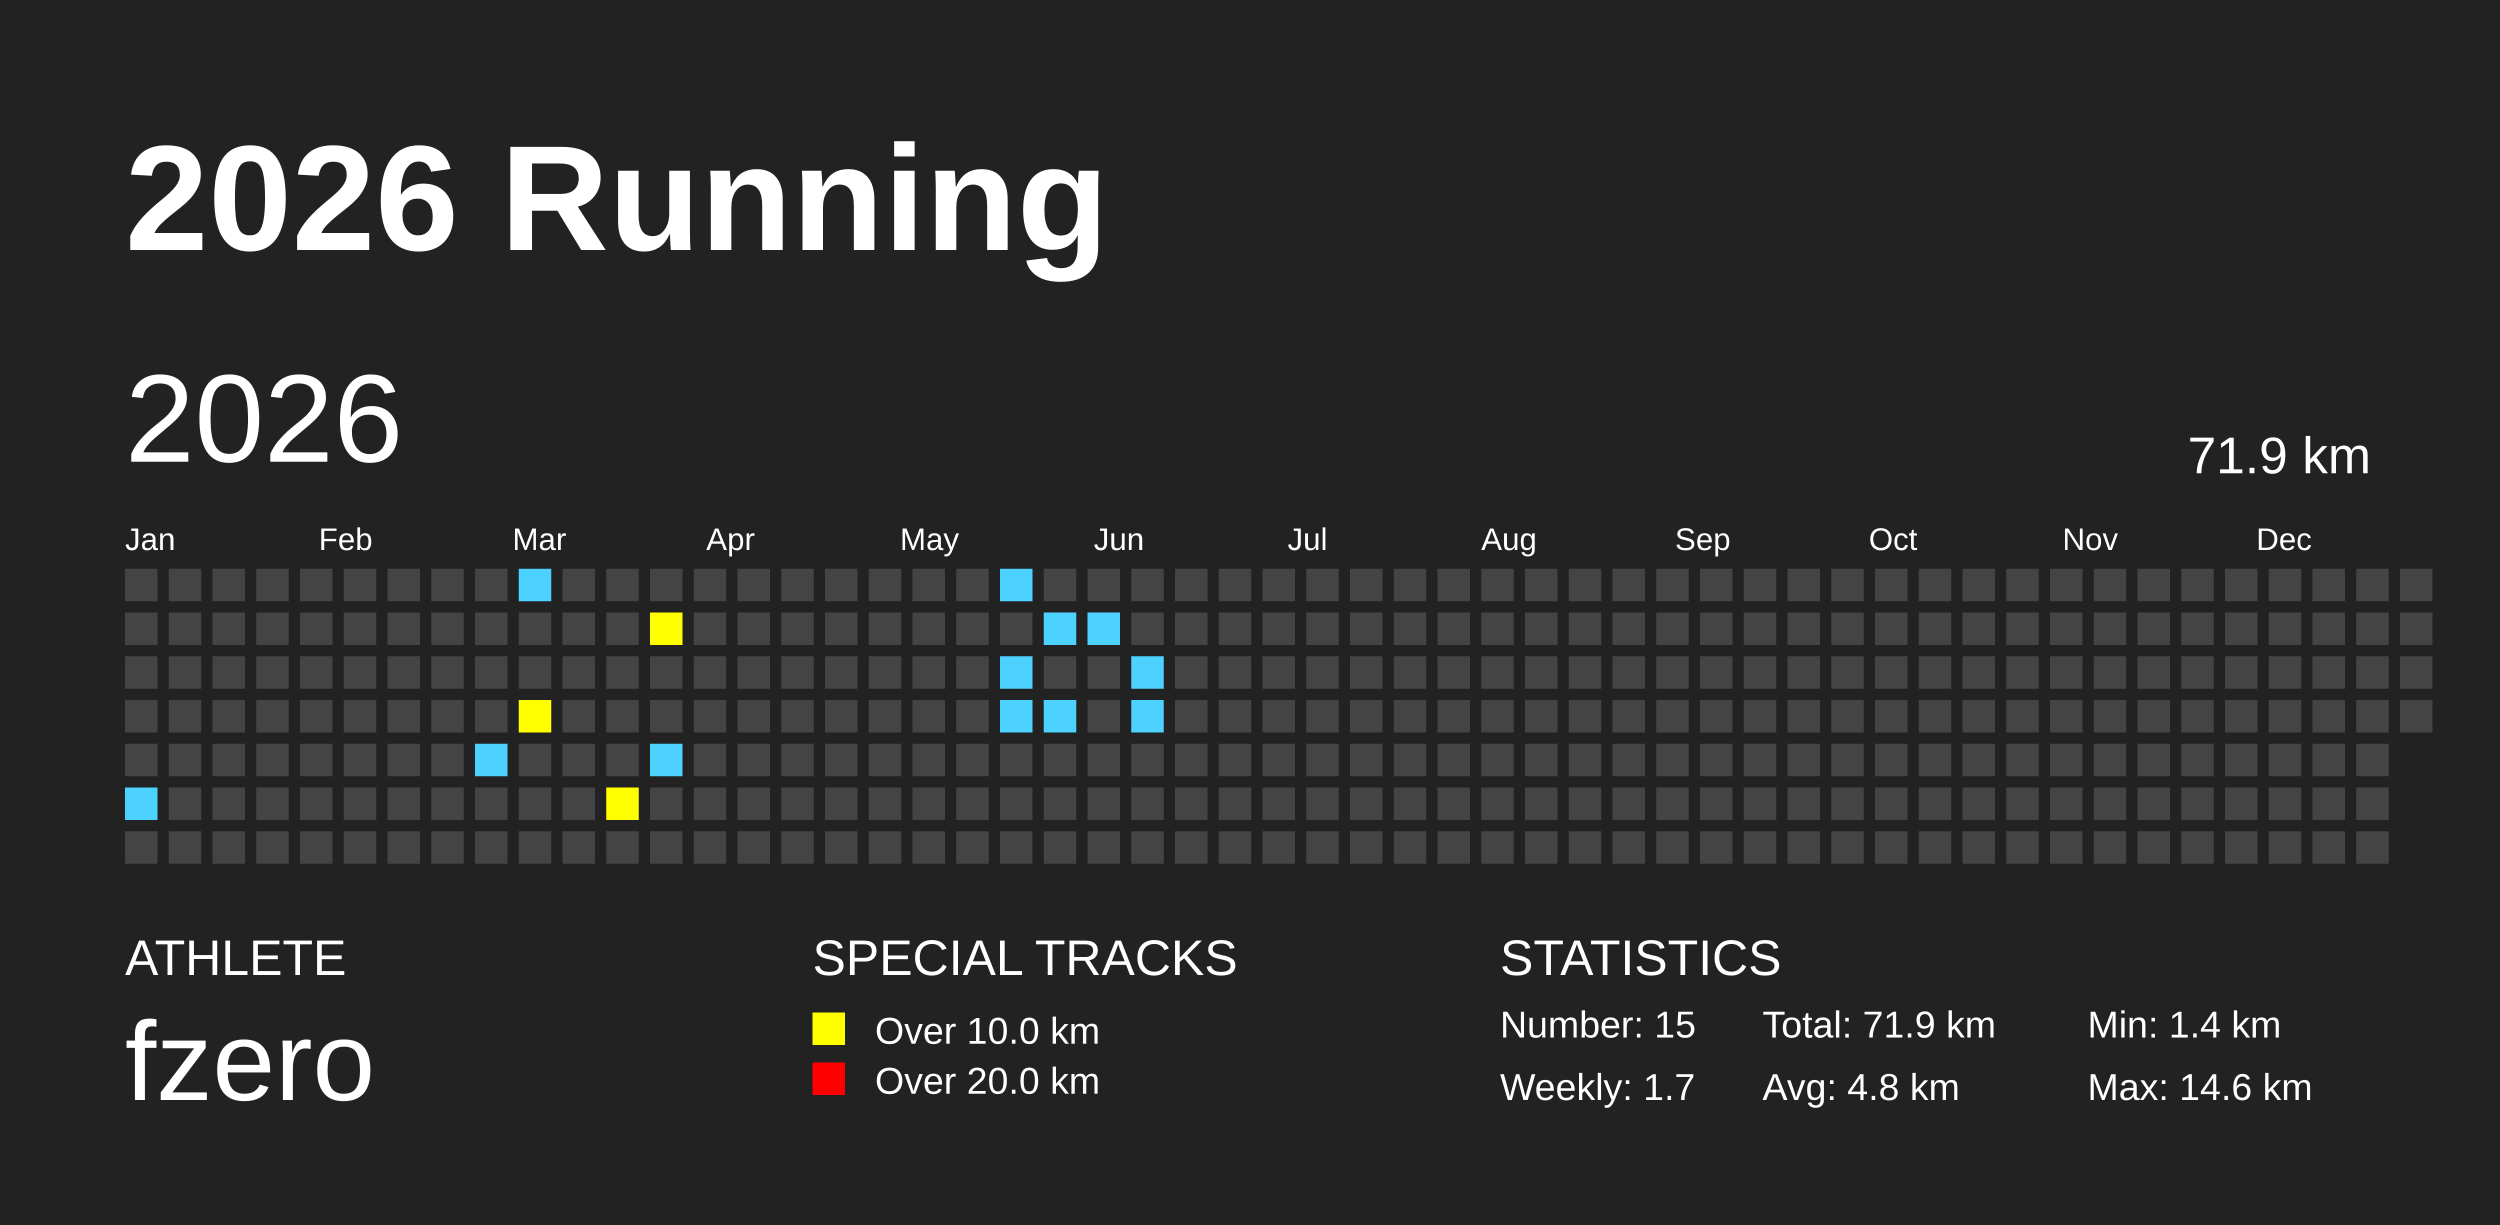
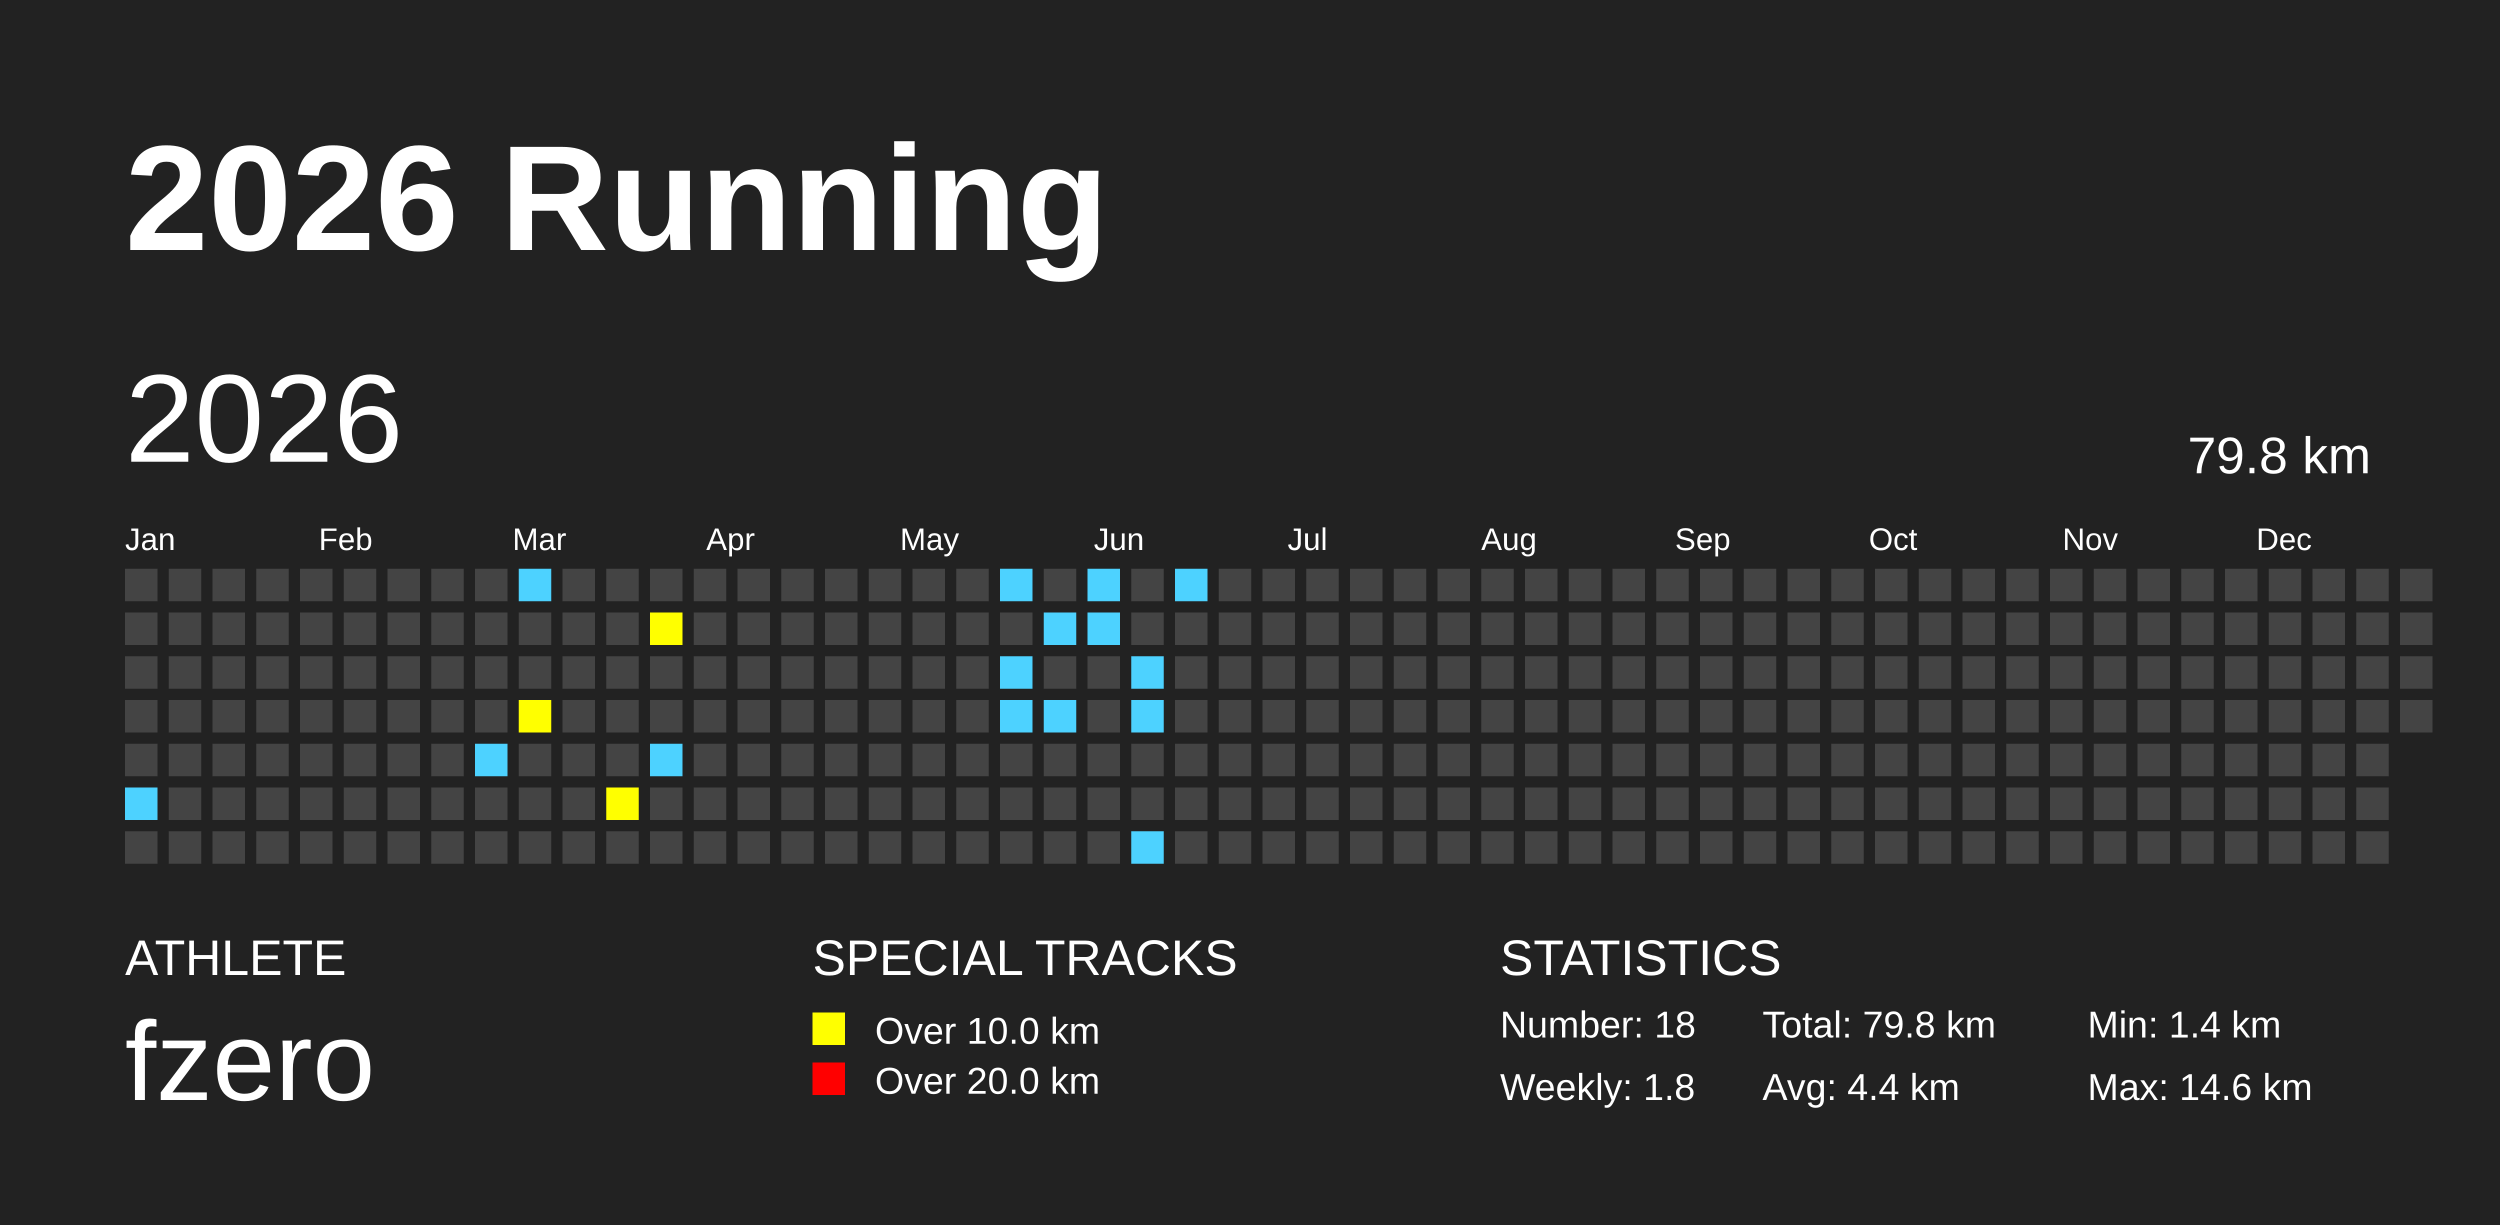
<svg xmlns="http://www.w3.org/2000/svg" baseProfile="full" height="98mm" version="1.1" viewBox="0,0,200,98" width="200mm">
  <defs />
  <rect fill="#222222" height="98" width="200" x="0" y="0" />
  <text fill="#FFFFFF" style="font-size:12px; font-family:Arial; font-weight:bold;" x="10" y="20">2026 Running</text>
  <text fill="#FFFFFF" style="font-size:4px; font-family:Arial" x="10" y="78">ATHLETE</text>
  <text fill="#FFFFFF" style="font-size:9px; font-family:Arial" x="10" y="88">fzero</text>
  <text fill="#FFFFFF" style="font-size:4px; font-family:Arial" x="65" y="78">SPECIAL TRACKS</text>
  <rect fill="yellow" height="2.6" width="2.6" x="65" y="81" />
  <text fill="#FFFFFF" style="font-size:3px; font-family:Arial" x="70" y="83.5">Over 10.0 km</text>
  <rect fill="red" height="2.6" width="2.6" x="65" y="85" />
  <text fill="#FFFFFF" style="font-size:3px; font-family:Arial" x="70" y="87.5">Over 20.0 km</text>
  <text fill="#FFFFFF" style="font-size:4px; font-family:Arial" x="120" y="78">STATISTICS</text>
-   <text fill="#FFFFFF" style="font-size:3px; font-family:Arial" x="120" y="83">Number: 15</text>
-   <text fill="#FFFFFF" style="font-size:3px; font-family:Arial" x="120" y="88">Weekly: 1.7</text>
-   <text fill="#FFFFFF" style="font-size:3px; font-family:Arial" x="141" y="83">Total: 71.9 km</text>
-   <text fill="#FFFFFF" style="font-size:3px; font-family:Arial" x="141" y="88">Avg: 4.8 km</text>
+   <text fill="#FFFFFF" style="font-size:3px; font-family:Arial" x="120" y="83">Number: 18</text>
+   <text fill="#FFFFFF" style="font-size:3px; font-family:Arial" x="120" y="88">Weekly: 1.8</text>
+   <text fill="#FFFFFF" style="font-size:3px; font-family:Arial" x="141" y="83">Total: 79.8 km</text>
+   <text fill="#FFFFFF" style="font-size:3px; font-family:Arial" x="141" y="88">Avg: 4.4 km</text>
  <text fill="#FFFFFF" style="font-size:3px; font-family:Arial" x="167" y="83">Min: 1.4 km</text>
  <text fill="#FFFFFF" style="font-size:3px; font-family:Arial" x="167" y="88">Max: 14.6 km</text>
  <text dominant-baseline="hanging" fill="#FFFFFF" style="font-size:10.0px; font-family:Arial;" x="10" y="30">2026</text>
-   <text dominant-baseline="hanging" fill="#FFFFFF" style="font-size:4.125px; font-family:Arial;" x="175" y="35">71.9 km</text>
+   <text dominant-baseline="hanging" fill="#FFFFFF" style="font-size:4.125px; font-family:Arial;" x="175" y="35">79.8 km</text>
  <text fill="#FFFFFF" style="font-size:2.5px; font-family:Arial" x="10.0" y="44">Jan</text>
  <text fill="#FFFFFF" style="font-size:2.5px; font-family:Arial" x="25.5" y="44">Feb</text>
  <text fill="#FFFFFF" style="font-size:2.5px; font-family:Arial" x="41.0" y="44">Mar</text>
  <text fill="#FFFFFF" style="font-size:2.5px; font-family:Arial" x="56.5" y="44">Apr</text>
  <text fill="#FFFFFF" style="font-size:2.5px; font-family:Arial" x="72.0" y="44">May</text>
  <text fill="#FFFFFF" style="font-size:2.5px; font-family:Arial" x="87.5" y="44">Jun</text>
  <text fill="#FFFFFF" style="font-size:2.5px; font-family:Arial" x="103.0" y="44">Jul</text>
  <text fill="#FFFFFF" style="font-size:2.5px; font-family:Arial" x="118.5" y="44">Aug</text>
  <text fill="#FFFFFF" style="font-size:2.5px; font-family:Arial" x="134.0" y="44">Sep</text>
  <text fill="#FFFFFF" style="font-size:2.5px; font-family:Arial" x="149.5" y="44">Oct</text>
  <text fill="#FFFFFF" style="font-size:2.5px; font-family:Arial" x="165.0" y="44">Nov</text>
  <text fill="#FFFFFF" style="font-size:2.5px; font-family:Arial" x="180.5" y="44">Dec</text>
  <rect fill="#444444" height="2.6" width="2.6" x="10.0" y="45.5" />
  <rect fill="#444444" height="2.6" width="2.6" x="10.0" y="49.0" />
  <rect fill="#444444" height="2.6" width="2.6" x="10.0" y="52.5" />
  <rect fill="#444444" height="2.6" width="2.6" x="10.0" y="56.0" />
  <rect fill="#444444" height="2.6" width="2.6" x="10.0" y="59.5" />
  <rect fill="#4DD2FF" height="2.6" width="2.6" x="10.0" y="63.0" />
  <rect fill="#444444" height="2.6" width="2.6" x="10.0" y="66.5" />
  <rect fill="#444444" height="2.6" width="2.6" x="13.5" y="45.5" />
  <rect fill="#444444" height="2.6" width="2.6" x="13.5" y="49.0" />
  <rect fill="#444444" height="2.6" width="2.6" x="13.5" y="52.5" />
  <rect fill="#444444" height="2.6" width="2.6" x="13.5" y="56.0" />
  <rect fill="#444444" height="2.6" width="2.6" x="13.5" y="59.5" />
  <rect fill="#444444" height="2.6" width="2.6" x="13.5" y="63.0" />
  <rect fill="#444444" height="2.6" width="2.6" x="13.5" y="66.5" />
  <rect fill="#444444" height="2.6" width="2.6" x="17.0" y="45.5" />
  <rect fill="#444444" height="2.6" width="2.6" x="17.0" y="49.0" />
  <rect fill="#444444" height="2.6" width="2.6" x="17.0" y="52.5" />
  <rect fill="#444444" height="2.6" width="2.6" x="17.0" y="56.0" />
  <rect fill="#444444" height="2.6" width="2.6" x="17.0" y="59.5" />
  <rect fill="#444444" height="2.6" width="2.6" x="17.0" y="63.0" />
  <rect fill="#444444" height="2.6" width="2.6" x="17.0" y="66.5" />
  <rect fill="#444444" height="2.6" width="2.6" x="20.5" y="45.5" />
  <rect fill="#444444" height="2.6" width="2.6" x="20.5" y="49.0" />
  <rect fill="#444444" height="2.6" width="2.6" x="20.5" y="52.5" />
  <rect fill="#444444" height="2.6" width="2.6" x="20.5" y="56.0" />
  <rect fill="#444444" height="2.6" width="2.6" x="20.5" y="59.5" />
  <rect fill="#444444" height="2.6" width="2.6" x="20.5" y="63.0" />
  <rect fill="#444444" height="2.6" width="2.6" x="20.5" y="66.5" />
  <rect fill="#444444" height="2.6" width="2.6" x="24.0" y="45.5" />
  <rect fill="#444444" height="2.6" width="2.6" x="24.0" y="49.0" />
  <rect fill="#444444" height="2.6" width="2.6" x="24.0" y="52.5" />
  <rect fill="#444444" height="2.6" width="2.6" x="24.0" y="56.0" />
  <rect fill="#444444" height="2.6" width="2.6" x="24.0" y="59.5" />
  <rect fill="#444444" height="2.6" width="2.6" x="24.0" y="63.0" />
  <rect fill="#444444" height="2.6" width="2.6" x="24.0" y="66.5" />
  <rect fill="#444444" height="2.6" width="2.6" x="27.5" y="45.5" />
  <rect fill="#444444" height="2.6" width="2.6" x="27.5" y="49.0" />
  <rect fill="#444444" height="2.6" width="2.6" x="27.5" y="52.5" />
  <rect fill="#444444" height="2.6" width="2.6" x="27.5" y="56.0" />
  <rect fill="#444444" height="2.6" width="2.6" x="27.5" y="59.5" />
  <rect fill="#444444" height="2.6" width="2.6" x="27.5" y="63.0" />
  <rect fill="#444444" height="2.6" width="2.6" x="27.5" y="66.5" />
  <rect fill="#444444" height="2.6" width="2.6" x="31.0" y="45.5" />
  <rect fill="#444444" height="2.6" width="2.6" x="31.0" y="49.0" />
  <rect fill="#444444" height="2.6" width="2.6" x="31.0" y="52.5" />
  <rect fill="#444444" height="2.6" width="2.6" x="31.0" y="56.0" />
  <rect fill="#444444" height="2.6" width="2.6" x="31.0" y="59.5" />
  <rect fill="#444444" height="2.6" width="2.6" x="31.0" y="63.0" />
  <rect fill="#444444" height="2.6" width="2.6" x="31.0" y="66.5" />
  <rect fill="#444444" height="2.6" width="2.6" x="34.5" y="45.5" />
  <rect fill="#444444" height="2.6" width="2.6" x="34.5" y="49.0" />
  <rect fill="#444444" height="2.6" width="2.6" x="34.5" y="52.5" />
  <rect fill="#444444" height="2.6" width="2.6" x="34.5" y="56.0" />
  <rect fill="#444444" height="2.6" width="2.6" x="34.5" y="59.5" />
  <rect fill="#444444" height="2.6" width="2.6" x="34.5" y="63.0" />
  <rect fill="#444444" height="2.6" width="2.6" x="34.5" y="66.5" />
  <rect fill="#444444" height="2.6" width="2.6" x="38.0" y="45.5" />
  <rect fill="#444444" height="2.6" width="2.6" x="38.0" y="49.0" />
  <rect fill="#444444" height="2.6" width="2.6" x="38.0" y="52.5" />
  <rect fill="#444444" height="2.6" width="2.6" x="38.0" y="56.0" />
  <rect fill="#4DD2FF" height="2.6" width="2.6" x="38.0" y="59.5" />
  <rect fill="#444444" height="2.6" width="2.6" x="38.0" y="63.0" />
  <rect fill="#444444" height="2.6" width="2.6" x="38.0" y="66.5" />
  <rect fill="#4DD2FF" height="2.6" width="2.6" x="41.5" y="45.5" />
  <rect fill="#444444" height="2.6" width="2.6" x="41.5" y="49.0" />
  <rect fill="#444444" height="2.6" width="2.6" x="41.5" y="52.5" />
  <rect fill="yellow" height="2.6" width="2.6" x="41.5" y="56.0" />
  <rect fill="#444444" height="2.6" width="2.6" x="41.5" y="59.5" />
  <rect fill="#444444" height="2.6" width="2.6" x="41.5" y="63.0" />
  <rect fill="#444444" height="2.6" width="2.6" x="41.5" y="66.5" />
  <rect fill="#444444" height="2.6" width="2.6" x="45.0" y="45.5" />
  <rect fill="#444444" height="2.6" width="2.6" x="45.0" y="49.0" />
  <rect fill="#444444" height="2.6" width="2.6" x="45.0" y="52.5" />
  <rect fill="#444444" height="2.6" width="2.6" x="45.0" y="56.0" />
  <rect fill="#444444" height="2.6" width="2.6" x="45.0" y="59.5" />
  <rect fill="#444444" height="2.6" width="2.6" x="45.0" y="63.0" />
  <rect fill="#444444" height="2.6" width="2.6" x="45.0" y="66.5" />
  <rect fill="#444444" height="2.6" width="2.6" x="48.5" y="45.5" />
  <rect fill="#444444" height="2.6" width="2.6" x="48.5" y="49.0" />
  <rect fill="#444444" height="2.6" width="2.6" x="48.5" y="52.5" />
  <rect fill="#444444" height="2.6" width="2.6" x="48.5" y="56.0" />
  <rect fill="#444444" height="2.6" width="2.6" x="48.5" y="59.5" />
  <rect fill="yellow" height="2.6" width="2.6" x="48.5" y="63.0" />
  <rect fill="#444444" height="2.6" width="2.6" x="48.5" y="66.5" />
  <rect fill="#444444" height="2.6" width="2.6" x="52.0" y="45.5" />
  <rect fill="yellow" height="2.6" width="2.6" x="52.0" y="49.0" />
  <rect fill="#444444" height="2.6" width="2.6" x="52.0" y="52.5" />
  <rect fill="#444444" height="2.6" width="2.6" x="52.0" y="56.0" />
  <rect fill="#4DD2FF" height="2.6" width="2.6" x="52.0" y="59.5" />
  <rect fill="#444444" height="2.6" width="2.6" x="52.0" y="63.0" />
  <rect fill="#444444" height="2.6" width="2.6" x="52.0" y="66.5" />
  <rect fill="#444444" height="2.6" width="2.6" x="55.5" y="45.5" />
  <rect fill="#444444" height="2.6" width="2.6" x="55.5" y="49.0" />
  <rect fill="#444444" height="2.6" width="2.6" x="55.5" y="52.5" />
  <rect fill="#444444" height="2.6" width="2.6" x="55.5" y="56.0" />
  <rect fill="#444444" height="2.6" width="2.6" x="55.5" y="59.5" />
  <rect fill="#444444" height="2.6" width="2.6" x="55.5" y="63.0" />
  <rect fill="#444444" height="2.6" width="2.6" x="55.5" y="66.5" />
  <rect fill="#444444" height="2.6" width="2.6" x="59.0" y="45.5" />
  <rect fill="#444444" height="2.6" width="2.6" x="59.0" y="49.0" />
  <rect fill="#444444" height="2.6" width="2.6" x="59.0" y="52.5" />
  <rect fill="#444444" height="2.6" width="2.6" x="59.0" y="56.0" />
  <rect fill="#444444" height="2.6" width="2.6" x="59.0" y="59.5" />
  <rect fill="#444444" height="2.6" width="2.6" x="59.0" y="63.0" />
  <rect fill="#444444" height="2.6" width="2.6" x="59.0" y="66.5" />
  <rect fill="#444444" height="2.6" width="2.6" x="62.5" y="45.5" />
  <rect fill="#444444" height="2.6" width="2.6" x="62.5" y="49.0" />
  <rect fill="#444444" height="2.6" width="2.6" x="62.5" y="52.5" />
  <rect fill="#444444" height="2.6" width="2.6" x="62.5" y="56.0" />
  <rect fill="#444444" height="2.6" width="2.6" x="62.5" y="59.5" />
  <rect fill="#444444" height="2.6" width="2.6" x="62.5" y="63.0" />
  <rect fill="#444444" height="2.6" width="2.6" x="62.5" y="66.5" />
  <rect fill="#444444" height="2.6" width="2.6" x="66.0" y="45.5" />
  <rect fill="#444444" height="2.6" width="2.6" x="66.0" y="49.0" />
  <rect fill="#444444" height="2.6" width="2.6" x="66.0" y="52.5" />
  <rect fill="#444444" height="2.6" width="2.6" x="66.0" y="56.0" />
  <rect fill="#444444" height="2.6" width="2.6" x="66.0" y="59.5" />
  <rect fill="#444444" height="2.6" width="2.6" x="66.0" y="63.0" />
  <rect fill="#444444" height="2.6" width="2.6" x="66.0" y="66.5" />
  <rect fill="#444444" height="2.6" width="2.6" x="69.5" y="45.5" />
  <rect fill="#444444" height="2.6" width="2.6" x="69.5" y="49.0" />
  <rect fill="#444444" height="2.6" width="2.6" x="69.5" y="52.5" />
  <rect fill="#444444" height="2.6" width="2.6" x="69.5" y="56.0" />
  <rect fill="#444444" height="2.6" width="2.6" x="69.5" y="59.5" />
  <rect fill="#444444" height="2.6" width="2.6" x="69.5" y="63.0" />
  <rect fill="#444444" height="2.6" width="2.6" x="69.5" y="66.5" />
  <rect fill="#444444" height="2.6" width="2.6" x="73.0" y="45.5" />
  <rect fill="#444444" height="2.6" width="2.6" x="73.0" y="49.0" />
  <rect fill="#444444" height="2.6" width="2.6" x="73.0" y="52.5" />
  <rect fill="#444444" height="2.6" width="2.6" x="73.0" y="56.0" />
  <rect fill="#444444" height="2.6" width="2.6" x="73.0" y="59.5" />
  <rect fill="#444444" height="2.6" width="2.6" x="73.0" y="63.0" />
  <rect fill="#444444" height="2.6" width="2.6" x="73.0" y="66.5" />
  <rect fill="#444444" height="2.6" width="2.6" x="76.5" y="45.5" />
  <rect fill="#444444" height="2.6" width="2.6" x="76.5" y="49.0" />
  <rect fill="#444444" height="2.6" width="2.6" x="76.5" y="52.5" />
  <rect fill="#444444" height="2.6" width="2.6" x="76.5" y="56.0" />
  <rect fill="#444444" height="2.6" width="2.6" x="76.5" y="59.5" />
  <rect fill="#444444" height="2.6" width="2.6" x="76.5" y="63.0" />
  <rect fill="#444444" height="2.6" width="2.6" x="76.5" y="66.5" />
  <rect fill="#4DD2FF" height="2.6" width="2.6" x="80.0" y="45.5" />
  <rect fill="#444444" height="2.6" width="2.6" x="80.0" y="49.0" />
  <rect fill="#4DD2FF" height="2.6" width="2.6" x="80.0" y="52.5" />
  <rect fill="#4DD2FF" height="2.6" width="2.6" x="80.0" y="56.0" />
  <rect fill="#444444" height="2.6" width="2.6" x="80.0" y="59.5" />
  <rect fill="#444444" height="2.6" width="2.6" x="80.0" y="63.0" />
  <rect fill="#444444" height="2.6" width="2.6" x="80.0" y="66.5" />
  <rect fill="#444444" height="2.6" width="2.6" x="83.5" y="45.5" />
  <rect fill="#4DD2FF" height="2.6" width="2.6" x="83.5" y="49.0" />
  <rect fill="#444444" height="2.6" width="2.6" x="83.5" y="52.5" />
  <rect fill="#4DD2FF" height="2.6" width="2.6" x="83.5" y="56.0" />
  <rect fill="#444444" height="2.6" width="2.6" x="83.5" y="59.5" />
  <rect fill="#444444" height="2.6" width="2.6" x="83.5" y="63.0" />
  <rect fill="#444444" height="2.6" width="2.6" x="83.5" y="66.5" />
-   <rect fill="#444444" height="2.6" width="2.6" x="87.0" y="45.5" />
+   <rect fill="#4DD2FF" height="2.6" width="2.6" x="87.0" y="45.5" />
  <rect fill="#4DD2FF" height="2.6" width="2.6" x="87.0" y="49.0" />
  <rect fill="#444444" height="2.6" width="2.6" x="87.0" y="52.5" />
  <rect fill="#444444" height="2.6" width="2.6" x="87.0" y="56.0" />
  <rect fill="#444444" height="2.6" width="2.6" x="87.0" y="59.5" />
  <rect fill="#444444" height="2.6" width="2.6" x="87.0" y="63.0" />
  <rect fill="#444444" height="2.6" width="2.6" x="87.0" y="66.5" />
  <rect fill="#444444" height="2.6" width="2.6" x="90.5" y="45.5" />
  <rect fill="#444444" height="2.6" width="2.6" x="90.5" y="49.0" />
  <rect fill="#4DD2FF" height="2.6" width="2.6" x="90.5" y="52.5" />
  <rect fill="#4DD2FF" height="2.6" width="2.6" x="90.5" y="56.0" />
  <rect fill="#444444" height="2.6" width="2.6" x="90.5" y="59.5" />
  <rect fill="#444444" height="2.6" width="2.6" x="90.5" y="63.0" />
-   <rect fill="#444444" height="2.6" width="2.6" x="90.5" y="66.5" />
-   <rect fill="#444444" height="2.6" width="2.6" x="94.0" y="45.5" />
+   <rect fill="#4DD2FF" height="2.6" width="2.6" x="90.5" y="66.5" />
+   <rect fill="#4DD2FF" height="2.6" width="2.6" x="94.0" y="45.5" />
  <rect fill="#444444" height="2.6" width="2.6" x="94.0" y="49.0" />
  <rect fill="#444444" height="2.6" width="2.6" x="94.0" y="52.5" />
  <rect fill="#444444" height="2.6" width="2.6" x="94.0" y="56.0" />
  <rect fill="#444444" height="2.6" width="2.6" x="94.0" y="59.5" />
  <rect fill="#444444" height="2.6" width="2.6" x="94.0" y="63.0" />
  <rect fill="#444444" height="2.6" width="2.6" x="94.0" y="66.5" />
  <rect fill="#444444" height="2.6" width="2.6" x="97.5" y="45.5" />
  <rect fill="#444444" height="2.6" width="2.6" x="97.5" y="49.0" />
  <rect fill="#444444" height="2.6" width="2.6" x="97.5" y="52.5" />
  <rect fill="#444444" height="2.6" width="2.6" x="97.5" y="56.0" />
  <rect fill="#444444" height="2.6" width="2.6" x="97.5" y="59.5" />
  <rect fill="#444444" height="2.6" width="2.6" x="97.5" y="63.0" />
  <rect fill="#444444" height="2.6" width="2.6" x="97.5" y="66.5" />
  <rect fill="#444444" height="2.6" width="2.6" x="101.0" y="45.5" />
  <rect fill="#444444" height="2.6" width="2.6" x="101.0" y="49.0" />
  <rect fill="#444444" height="2.6" width="2.6" x="101.0" y="52.5" />
  <rect fill="#444444" height="2.6" width="2.6" x="101.0" y="56.0" />
  <rect fill="#444444" height="2.6" width="2.6" x="101.0" y="59.5" />
  <rect fill="#444444" height="2.6" width="2.6" x="101.0" y="63.0" />
  <rect fill="#444444" height="2.6" width="2.6" x="101.0" y="66.5" />
  <rect fill="#444444" height="2.6" width="2.6" x="104.5" y="45.5" />
  <rect fill="#444444" height="2.6" width="2.6" x="104.5" y="49.0" />
  <rect fill="#444444" height="2.6" width="2.6" x="104.5" y="52.5" />
  <rect fill="#444444" height="2.6" width="2.6" x="104.5" y="56.0" />
  <rect fill="#444444" height="2.6" width="2.6" x="104.5" y="59.5" />
  <rect fill="#444444" height="2.6" width="2.6" x="104.5" y="63.0" />
  <rect fill="#444444" height="2.6" width="2.6" x="104.5" y="66.5" />
  <rect fill="#444444" height="2.6" width="2.6" x="108.0" y="45.5" />
  <rect fill="#444444" height="2.6" width="2.6" x="108.0" y="49.0" />
  <rect fill="#444444" height="2.6" width="2.6" x="108.0" y="52.5" />
  <rect fill="#444444" height="2.6" width="2.6" x="108.0" y="56.0" />
  <rect fill="#444444" height="2.6" width="2.6" x="108.0" y="59.5" />
  <rect fill="#444444" height="2.6" width="2.6" x="108.0" y="63.0" />
  <rect fill="#444444" height="2.6" width="2.6" x="108.0" y="66.5" />
  <rect fill="#444444" height="2.6" width="2.6" x="111.5" y="45.5" />
  <rect fill="#444444" height="2.6" width="2.6" x="111.5" y="49.0" />
  <rect fill="#444444" height="2.6" width="2.6" x="111.5" y="52.5" />
  <rect fill="#444444" height="2.6" width="2.6" x="111.5" y="56.0" />
  <rect fill="#444444" height="2.6" width="2.6" x="111.5" y="59.5" />
  <rect fill="#444444" height="2.6" width="2.6" x="111.5" y="63.0" />
  <rect fill="#444444" height="2.6" width="2.6" x="111.5" y="66.5" />
  <rect fill="#444444" height="2.6" width="2.6" x="115.0" y="45.5" />
  <rect fill="#444444" height="2.6" width="2.6" x="115.0" y="49.0" />
  <rect fill="#444444" height="2.6" width="2.6" x="115.0" y="52.5" />
  <rect fill="#444444" height="2.6" width="2.6" x="115.0" y="56.0" />
  <rect fill="#444444" height="2.6" width="2.6" x="115.0" y="59.5" />
  <rect fill="#444444" height="2.6" width="2.6" x="115.0" y="63.0" />
  <rect fill="#444444" height="2.6" width="2.6" x="115.0" y="66.5" />
  <rect fill="#444444" height="2.6" width="2.6" x="118.5" y="45.5" />
  <rect fill="#444444" height="2.6" width="2.6" x="118.5" y="49.0" />
  <rect fill="#444444" height="2.6" width="2.6" x="118.5" y="52.5" />
  <rect fill="#444444" height="2.6" width="2.6" x="118.5" y="56.0" />
  <rect fill="#444444" height="2.6" width="2.6" x="118.5" y="59.5" />
  <rect fill="#444444" height="2.6" width="2.6" x="118.5" y="63.0" />
  <rect fill="#444444" height="2.6" width="2.6" x="118.5" y="66.5" />
  <rect fill="#444444" height="2.6" width="2.6" x="122.0" y="45.5" />
  <rect fill="#444444" height="2.6" width="2.6" x="122.0" y="49.0" />
  <rect fill="#444444" height="2.6" width="2.6" x="122.0" y="52.5" />
  <rect fill="#444444" height="2.6" width="2.6" x="122.0" y="56.0" />
  <rect fill="#444444" height="2.6" width="2.6" x="122.0" y="59.5" />
  <rect fill="#444444" height="2.6" width="2.6" x="122.0" y="63.0" />
  <rect fill="#444444" height="2.6" width="2.6" x="122.0" y="66.5" />
  <rect fill="#444444" height="2.6" width="2.6" x="125.5" y="45.5" />
  <rect fill="#444444" height="2.6" width="2.6" x="125.5" y="49.0" />
  <rect fill="#444444" height="2.6" width="2.6" x="125.5" y="52.5" />
  <rect fill="#444444" height="2.6" width="2.6" x="125.5" y="56.0" />
  <rect fill="#444444" height="2.6" width="2.6" x="125.5" y="59.5" />
  <rect fill="#444444" height="2.6" width="2.6" x="125.5" y="63.0" />
  <rect fill="#444444" height="2.6" width="2.6" x="125.5" y="66.5" />
  <rect fill="#444444" height="2.6" width="2.6" x="129.0" y="45.5" />
  <rect fill="#444444" height="2.6" width="2.6" x="129.0" y="49.0" />
  <rect fill="#444444" height="2.6" width="2.6" x="129.0" y="52.5" />
  <rect fill="#444444" height="2.6" width="2.6" x="129.0" y="56.0" />
  <rect fill="#444444" height="2.6" width="2.6" x="129.0" y="59.5" />
  <rect fill="#444444" height="2.6" width="2.6" x="129.0" y="63.0" />
  <rect fill="#444444" height="2.6" width="2.6" x="129.0" y="66.5" />
  <rect fill="#444444" height="2.6" width="2.6" x="132.5" y="45.5" />
  <rect fill="#444444" height="2.6" width="2.6" x="132.5" y="49.0" />
  <rect fill="#444444" height="2.6" width="2.6" x="132.5" y="52.5" />
  <rect fill="#444444" height="2.6" width="2.6" x="132.5" y="56.0" />
  <rect fill="#444444" height="2.6" width="2.6" x="132.5" y="59.5" />
  <rect fill="#444444" height="2.6" width="2.6" x="132.5" y="63.0" />
  <rect fill="#444444" height="2.6" width="2.6" x="132.5" y="66.5" />
  <rect fill="#444444" height="2.6" width="2.6" x="136.0" y="45.5" />
  <rect fill="#444444" height="2.6" width="2.6" x="136.0" y="49.0" />
  <rect fill="#444444" height="2.6" width="2.6" x="136.0" y="52.5" />
  <rect fill="#444444" height="2.6" width="2.6" x="136.0" y="56.0" />
  <rect fill="#444444" height="2.6" width="2.6" x="136.0" y="59.5" />
  <rect fill="#444444" height="2.6" width="2.6" x="136.0" y="63.0" />
  <rect fill="#444444" height="2.6" width="2.6" x="136.0" y="66.5" />
  <rect fill="#444444" height="2.6" width="2.6" x="139.5" y="45.5" />
  <rect fill="#444444" height="2.6" width="2.6" x="139.5" y="49.0" />
  <rect fill="#444444" height="2.6" width="2.6" x="139.5" y="52.5" />
  <rect fill="#444444" height="2.6" width="2.6" x="139.5" y="56.0" />
  <rect fill="#444444" height="2.6" width="2.6" x="139.5" y="59.5" />
  <rect fill="#444444" height="2.6" width="2.6" x="139.5" y="63.0" />
  <rect fill="#444444" height="2.6" width="2.6" x="139.5" y="66.5" />
  <rect fill="#444444" height="2.6" width="2.6" x="143.0" y="45.5" />
  <rect fill="#444444" height="2.6" width="2.6" x="143.0" y="49.0" />
  <rect fill="#444444" height="2.6" width="2.6" x="143.0" y="52.5" />
  <rect fill="#444444" height="2.6" width="2.6" x="143.0" y="56.0" />
  <rect fill="#444444" height="2.6" width="2.6" x="143.0" y="59.5" />
  <rect fill="#444444" height="2.6" width="2.6" x="143.0" y="63.0" />
  <rect fill="#444444" height="2.6" width="2.6" x="143.0" y="66.5" />
  <rect fill="#444444" height="2.6" width="2.6" x="146.5" y="45.5" />
  <rect fill="#444444" height="2.6" width="2.6" x="146.5" y="49.0" />
  <rect fill="#444444" height="2.6" width="2.6" x="146.5" y="52.5" />
  <rect fill="#444444" height="2.6" width="2.6" x="146.5" y="56.0" />
  <rect fill="#444444" height="2.6" width="2.6" x="146.5" y="59.5" />
  <rect fill="#444444" height="2.6" width="2.6" x="146.5" y="63.0" />
  <rect fill="#444444" height="2.6" width="2.6" x="146.5" y="66.5" />
  <rect fill="#444444" height="2.6" width="2.6" x="150.0" y="45.5" />
  <rect fill="#444444" height="2.6" width="2.6" x="150.0" y="49.0" />
  <rect fill="#444444" height="2.6" width="2.6" x="150.0" y="52.5" />
  <rect fill="#444444" height="2.6" width="2.6" x="150.0" y="56.0" />
  <rect fill="#444444" height="2.6" width="2.6" x="150.0" y="59.5" />
  <rect fill="#444444" height="2.6" width="2.6" x="150.0" y="63.0" />
  <rect fill="#444444" height="2.6" width="2.6" x="150.0" y="66.5" />
  <rect fill="#444444" height="2.6" width="2.6" x="153.5" y="45.5" />
  <rect fill="#444444" height="2.6" width="2.6" x="153.5" y="49.0" />
  <rect fill="#444444" height="2.6" width="2.6" x="153.5" y="52.5" />
  <rect fill="#444444" height="2.6" width="2.6" x="153.5" y="56.0" />
  <rect fill="#444444" height="2.6" width="2.6" x="153.5" y="59.5" />
  <rect fill="#444444" height="2.6" width="2.6" x="153.5" y="63.0" />
  <rect fill="#444444" height="2.6" width="2.6" x="153.5" y="66.5" />
  <rect fill="#444444" height="2.6" width="2.6" x="157.0" y="45.5" />
  <rect fill="#444444" height="2.6" width="2.6" x="157.0" y="49.0" />
  <rect fill="#444444" height="2.6" width="2.6" x="157.0" y="52.5" />
  <rect fill="#444444" height="2.6" width="2.6" x="157.0" y="56.0" />
  <rect fill="#444444" height="2.6" width="2.6" x="157.0" y="59.5" />
  <rect fill="#444444" height="2.6" width="2.6" x="157.0" y="63.0" />
  <rect fill="#444444" height="2.6" width="2.6" x="157.0" y="66.5" />
  <rect fill="#444444" height="2.6" width="2.6" x="160.5" y="45.5" />
  <rect fill="#444444" height="2.6" width="2.6" x="160.5" y="49.0" />
  <rect fill="#444444" height="2.6" width="2.6" x="160.5" y="52.5" />
  <rect fill="#444444" height="2.6" width="2.6" x="160.5" y="56.0" />
  <rect fill="#444444" height="2.6" width="2.6" x="160.5" y="59.5" />
  <rect fill="#444444" height="2.6" width="2.6" x="160.5" y="63.0" />
  <rect fill="#444444" height="2.6" width="2.6" x="160.5" y="66.5" />
  <rect fill="#444444" height="2.6" width="2.6" x="164.0" y="45.5" />
  <rect fill="#444444" height="2.6" width="2.6" x="164.0" y="49.0" />
  <rect fill="#444444" height="2.6" width="2.6" x="164.0" y="52.5" />
  <rect fill="#444444" height="2.6" width="2.6" x="164.0" y="56.0" />
  <rect fill="#444444" height="2.6" width="2.6" x="164.0" y="59.5" />
  <rect fill="#444444" height="2.6" width="2.6" x="164.0" y="63.0" />
  <rect fill="#444444" height="2.6" width="2.6" x="164.0" y="66.5" />
  <rect fill="#444444" height="2.6" width="2.6" x="167.5" y="45.5" />
  <rect fill="#444444" height="2.6" width="2.6" x="167.5" y="49.0" />
  <rect fill="#444444" height="2.6" width="2.6" x="167.5" y="52.5" />
  <rect fill="#444444" height="2.6" width="2.6" x="167.5" y="56.0" />
  <rect fill="#444444" height="2.6" width="2.6" x="167.5" y="59.5" />
  <rect fill="#444444" height="2.6" width="2.6" x="167.5" y="63.0" />
  <rect fill="#444444" height="2.6" width="2.6" x="167.5" y="66.5" />
  <rect fill="#444444" height="2.6" width="2.6" x="171.0" y="45.5" />
  <rect fill="#444444" height="2.6" width="2.6" x="171.0" y="49.0" />
  <rect fill="#444444" height="2.6" width="2.6" x="171.0" y="52.5" />
  <rect fill="#444444" height="2.6" width="2.6" x="171.0" y="56.0" />
  <rect fill="#444444" height="2.6" width="2.6" x="171.0" y="59.5" />
  <rect fill="#444444" height="2.6" width="2.6" x="171.0" y="63.0" />
  <rect fill="#444444" height="2.6" width="2.6" x="171.0" y="66.5" />
  <rect fill="#444444" height="2.6" width="2.6" x="174.5" y="45.5" />
  <rect fill="#444444" height="2.6" width="2.6" x="174.5" y="49.0" />
  <rect fill="#444444" height="2.6" width="2.6" x="174.5" y="52.5" />
  <rect fill="#444444" height="2.6" width="2.6" x="174.5" y="56.0" />
  <rect fill="#444444" height="2.6" width="2.6" x="174.5" y="59.5" />
  <rect fill="#444444" height="2.6" width="2.6" x="174.5" y="63.0" />
  <rect fill="#444444" height="2.6" width="2.6" x="174.5" y="66.5" />
  <rect fill="#444444" height="2.6" width="2.6" x="178.0" y="45.5" />
  <rect fill="#444444" height="2.6" width="2.6" x="178.0" y="49.0" />
  <rect fill="#444444" height="2.6" width="2.6" x="178.0" y="52.5" />
  <rect fill="#444444" height="2.6" width="2.6" x="178.0" y="56.0" />
  <rect fill="#444444" height="2.6" width="2.6" x="178.0" y="59.5" />
  <rect fill="#444444" height="2.6" width="2.6" x="178.0" y="63.0" />
  <rect fill="#444444" height="2.6" width="2.6" x="178.0" y="66.5" />
  <rect fill="#444444" height="2.6" width="2.6" x="181.5" y="45.5" />
  <rect fill="#444444" height="2.6" width="2.6" x="181.5" y="49.0" />
  <rect fill="#444444" height="2.6" width="2.6" x="181.5" y="52.5" />
  <rect fill="#444444" height="2.6" width="2.6" x="181.5" y="56.0" />
  <rect fill="#444444" height="2.6" width="2.6" x="181.5" y="59.5" />
  <rect fill="#444444" height="2.6" width="2.6" x="181.5" y="63.0" />
  <rect fill="#444444" height="2.6" width="2.6" x="181.5" y="66.5" />
  <rect fill="#444444" height="2.6" width="2.6" x="185.0" y="45.5" />
  <rect fill="#444444" height="2.6" width="2.6" x="185.0" y="49.0" />
  <rect fill="#444444" height="2.6" width="2.6" x="185.0" y="52.5" />
  <rect fill="#444444" height="2.6" width="2.6" x="185.0" y="56.0" />
  <rect fill="#444444" height="2.6" width="2.6" x="185.0" y="59.5" />
  <rect fill="#444444" height="2.6" width="2.6" x="185.0" y="63.0" />
  <rect fill="#444444" height="2.6" width="2.6" x="185.0" y="66.5" />
  <rect fill="#444444" height="2.6" width="2.6" x="188.5" y="45.5" />
  <rect fill="#444444" height="2.6" width="2.6" x="188.5" y="49.0" />
  <rect fill="#444444" height="2.6" width="2.6" x="188.5" y="52.5" />
  <rect fill="#444444" height="2.6" width="2.6" x="188.5" y="56.0" />
  <rect fill="#444444" height="2.6" width="2.6" x="188.5" y="59.5" />
  <rect fill="#444444" height="2.6" width="2.6" x="188.5" y="63.0" />
  <rect fill="#444444" height="2.6" width="2.6" x="188.5" y="66.5" />
  <rect fill="#444444" height="2.6" width="2.6" x="192.0" y="45.5" />
  <rect fill="#444444" height="2.6" width="2.6" x="192.0" y="49.0" />
  <rect fill="#444444" height="2.6" width="2.6" x="192.0" y="52.5" />
  <rect fill="#444444" height="2.6" width="2.6" x="192.0" y="56.0" />
</svg>
